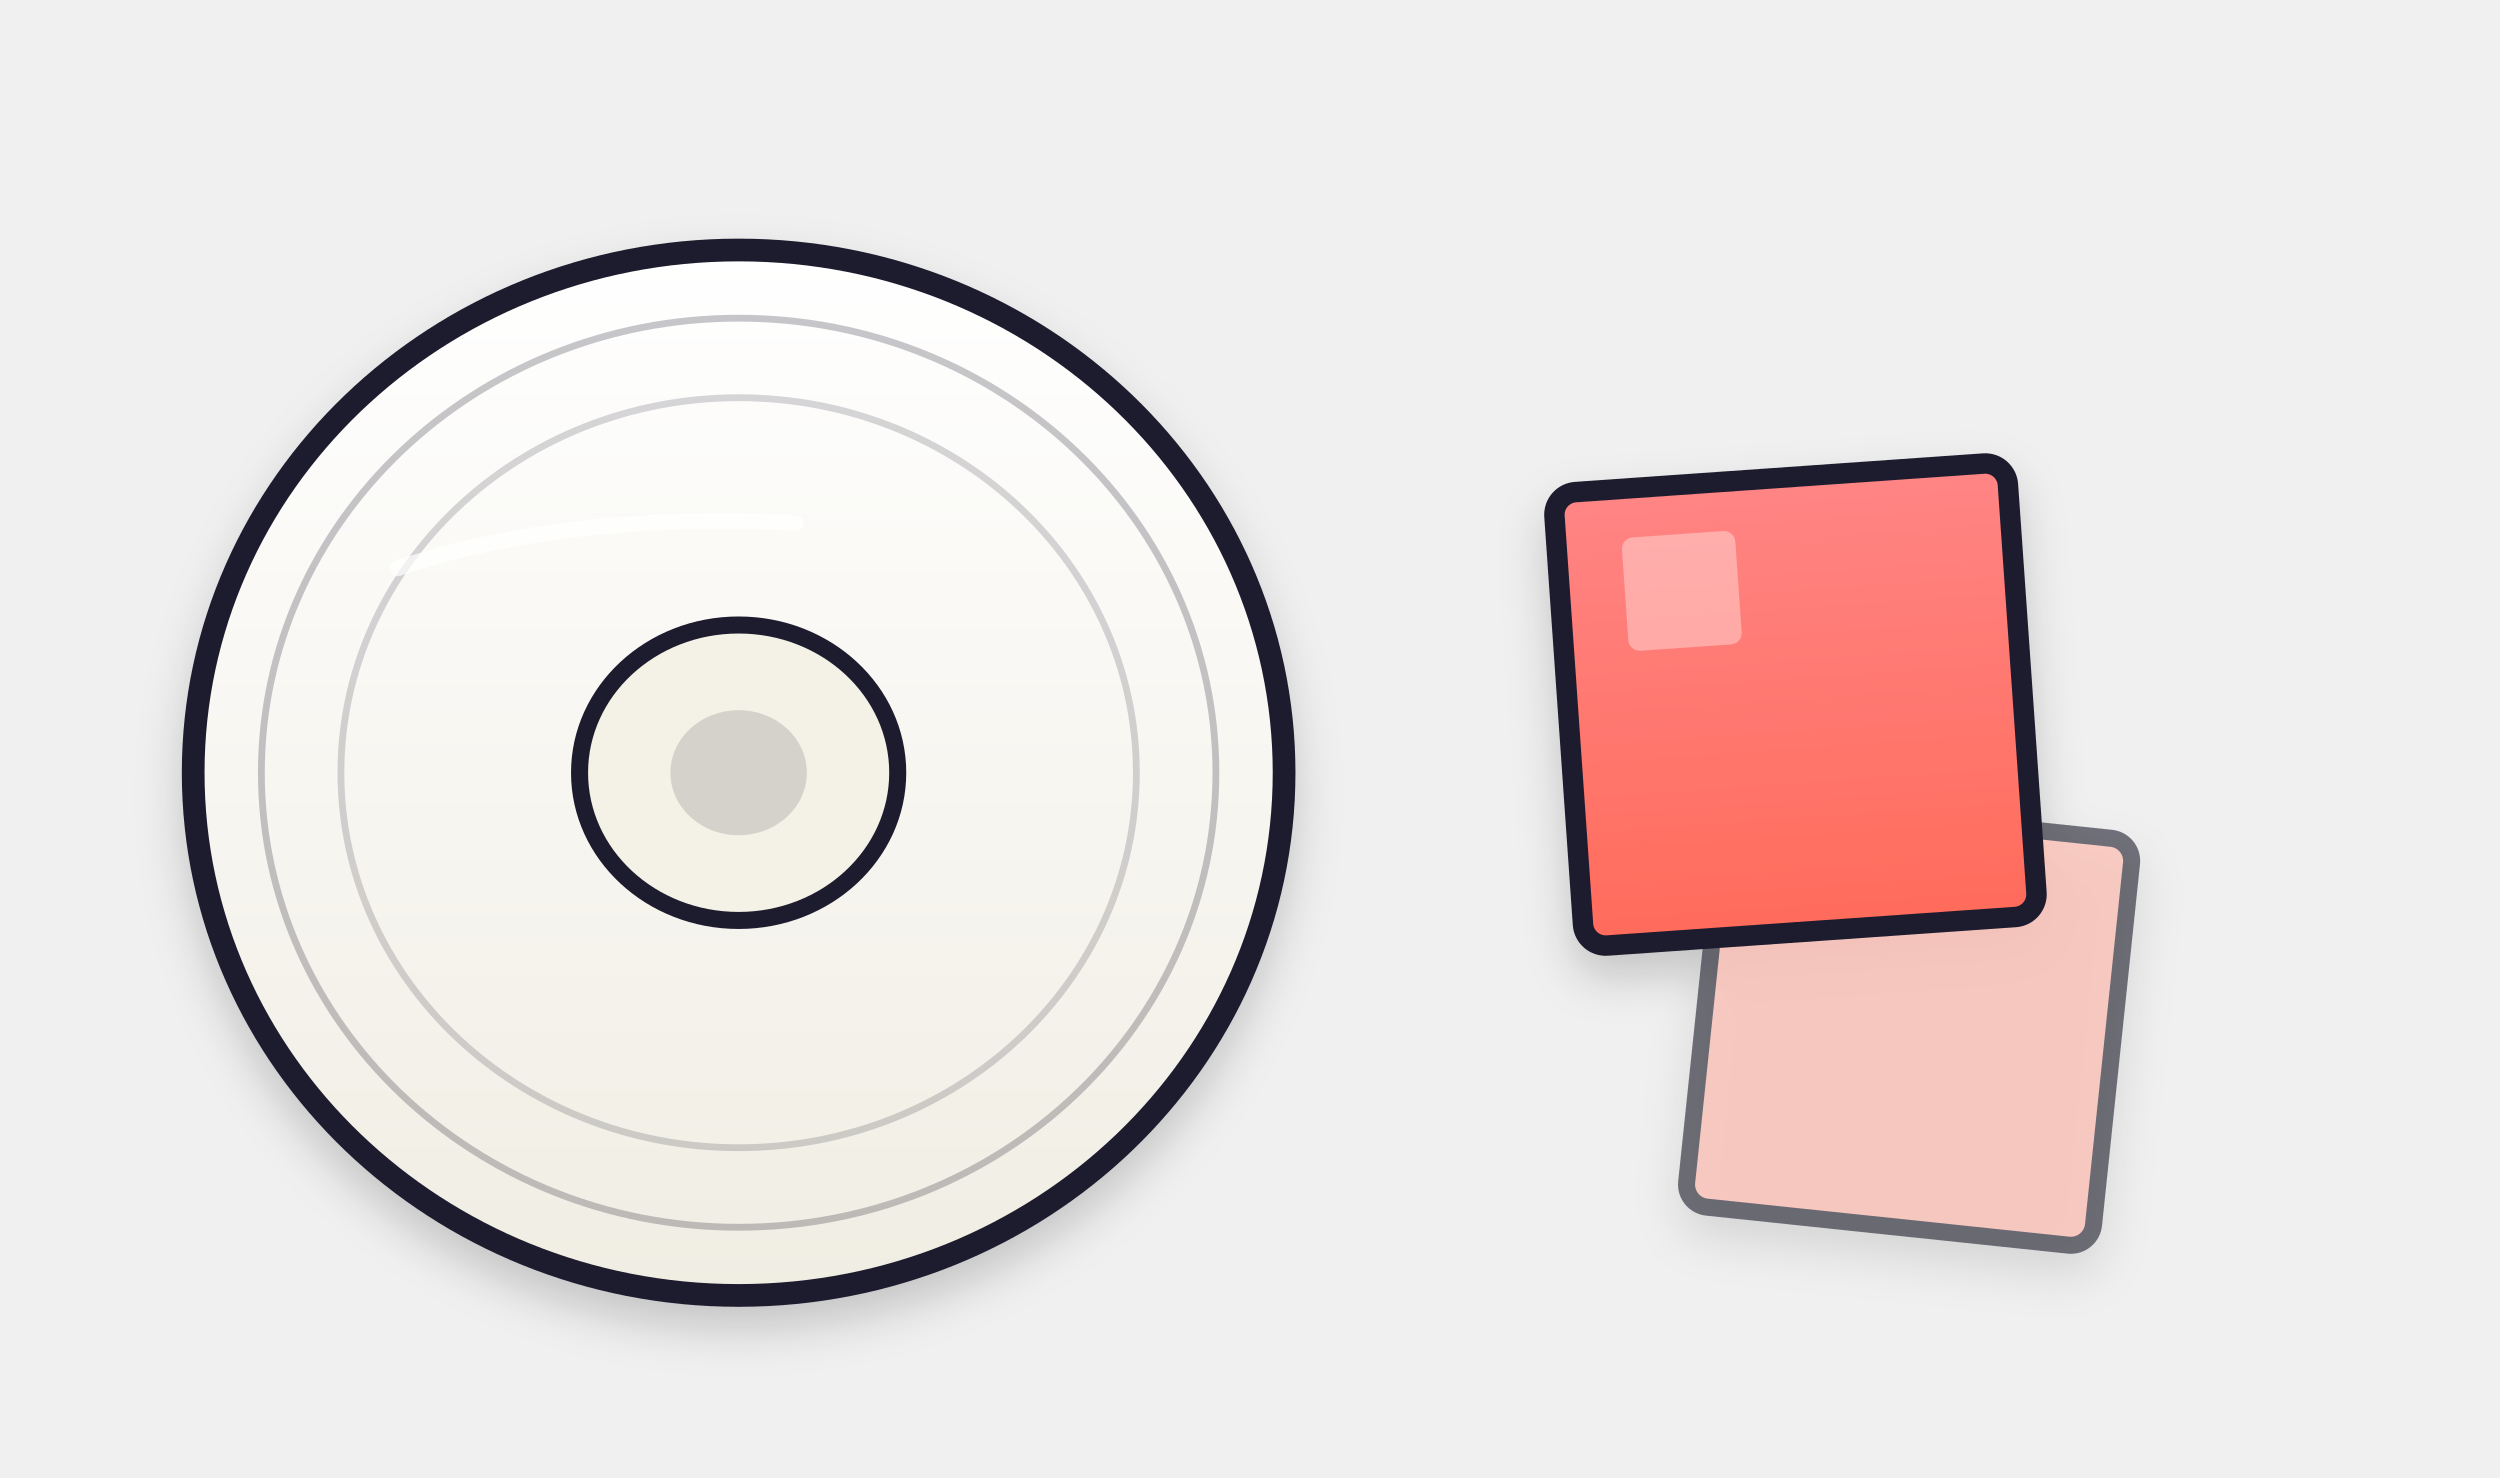
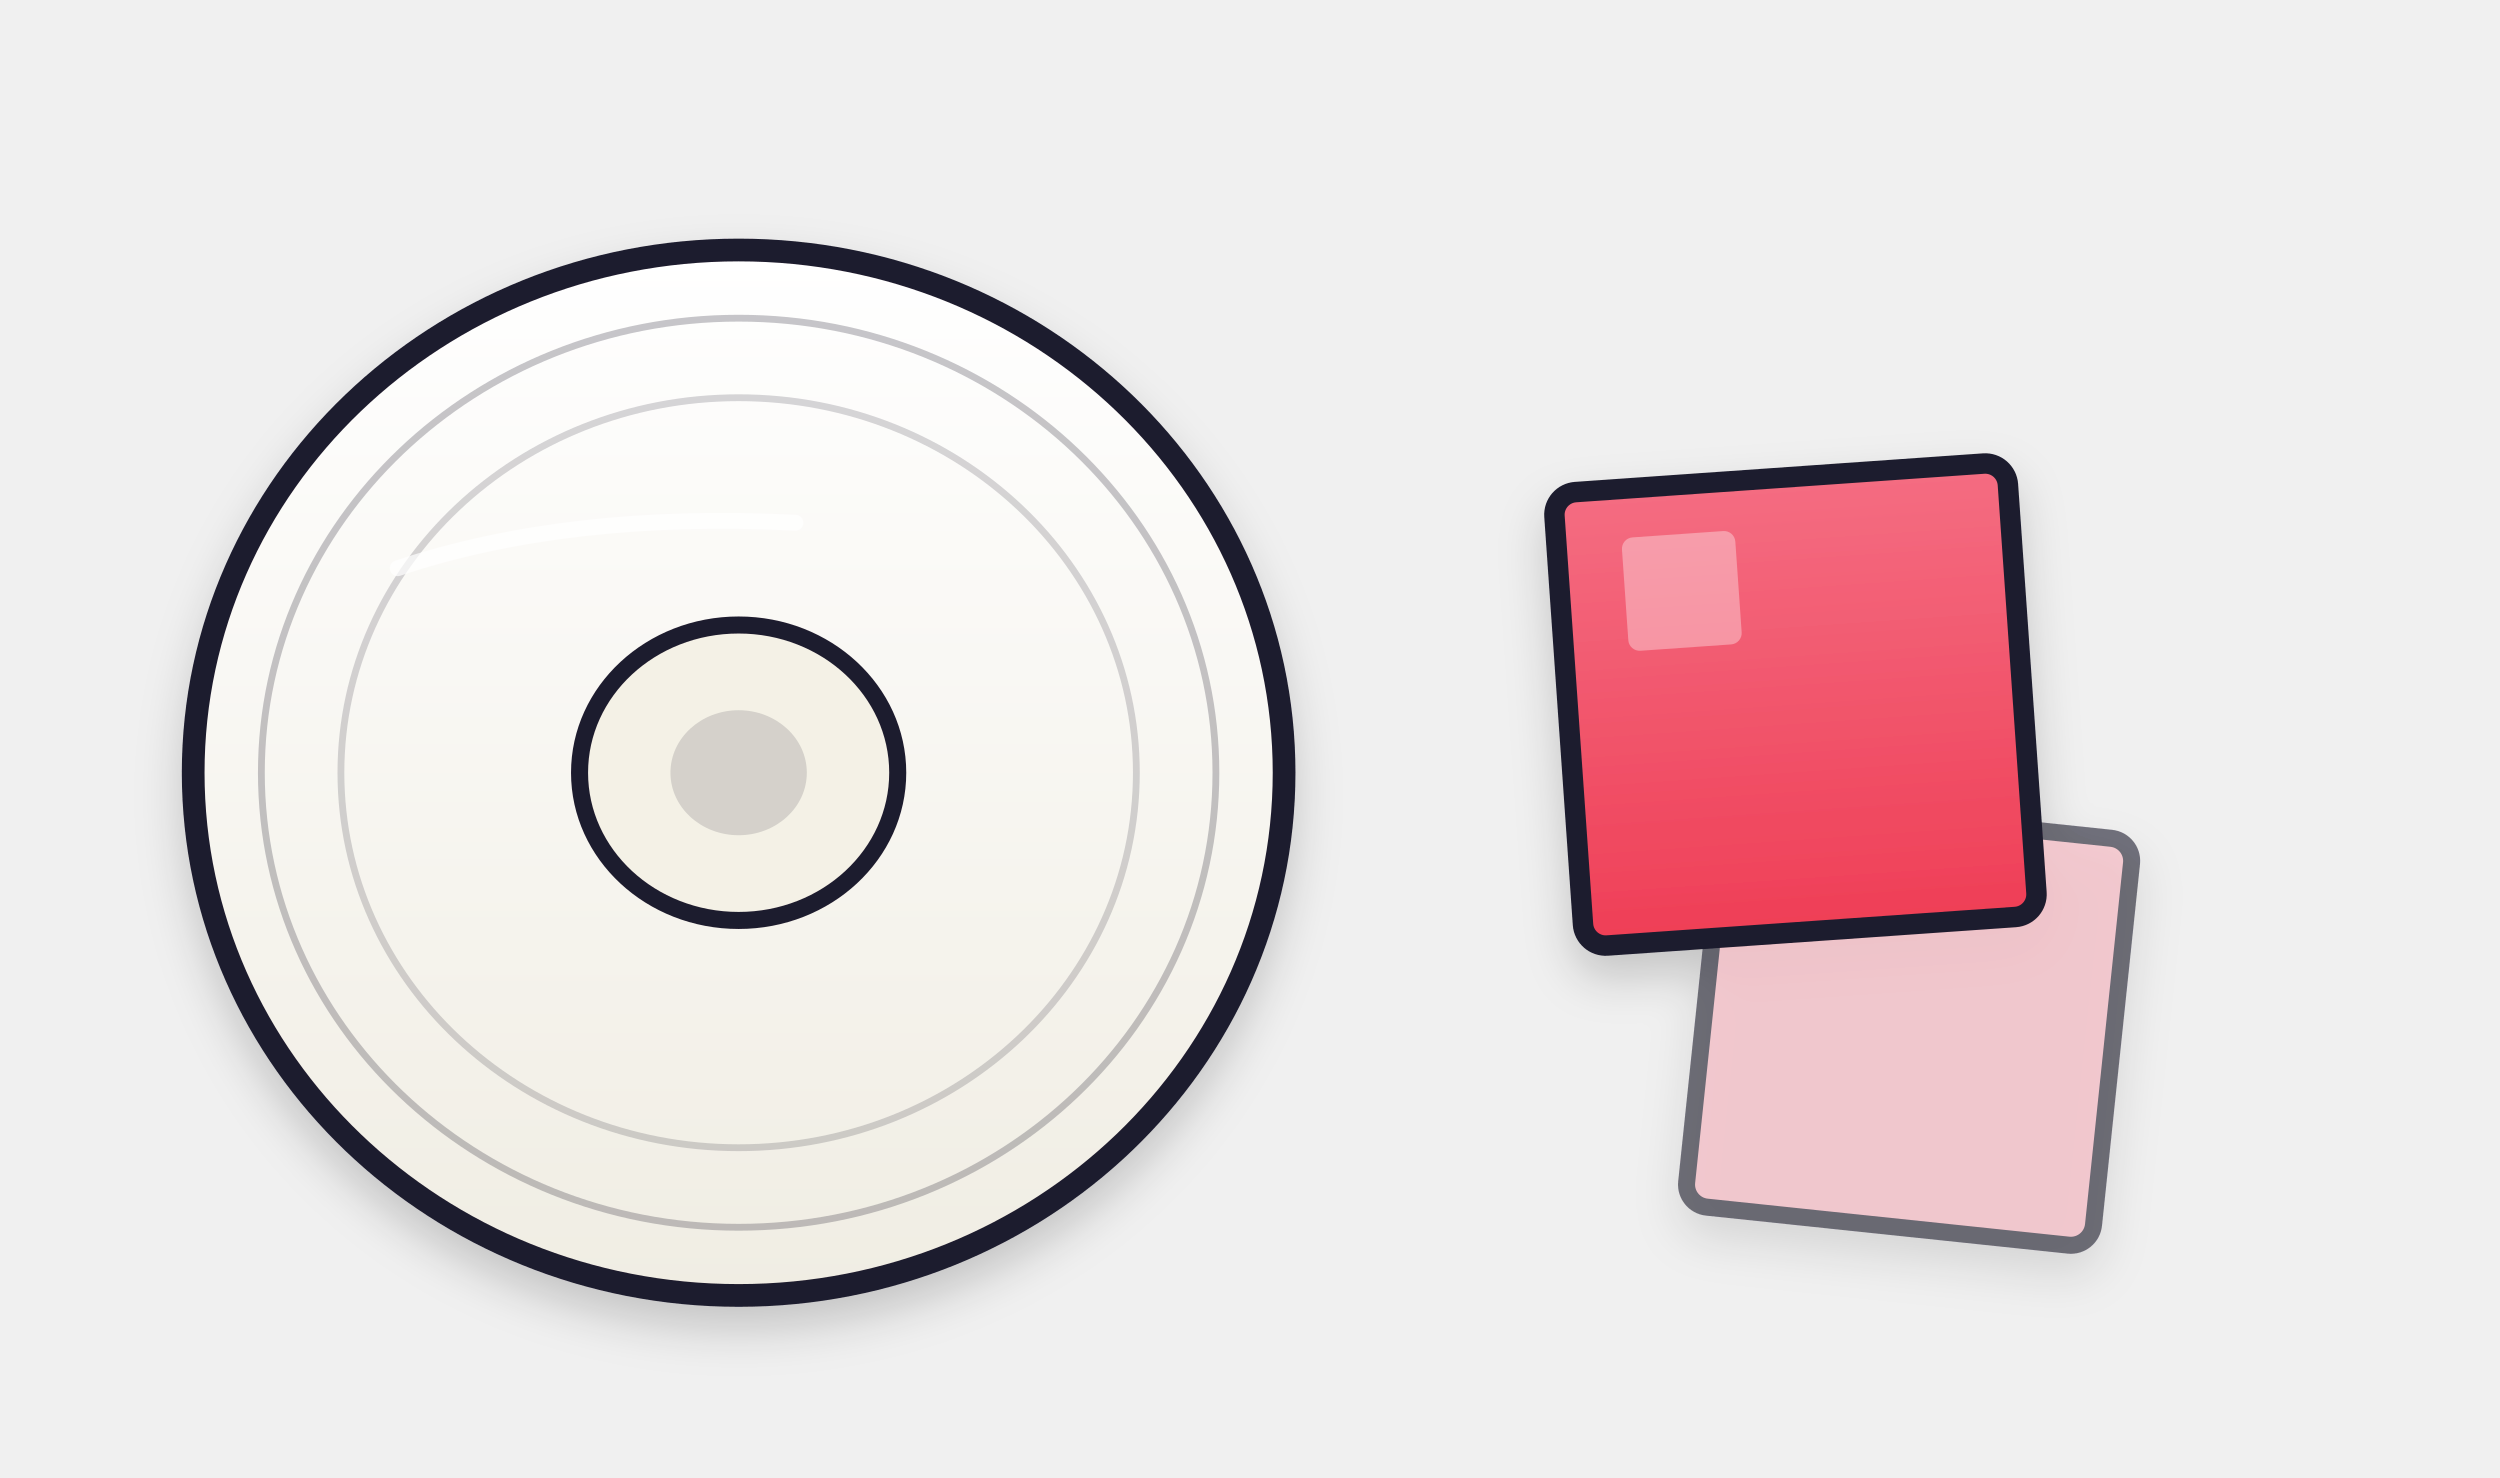
<svg xmlns="http://www.w3.org/2000/svg" width="220" height="130" viewBox="0 0 220 130" fill="none" stroke-linecap="round" stroke-linejoin="round">
  <defs>
    <linearGradient id="rulo-s-body" x1="0" y1="0" x2="0" y2="1">
      <stop offset="0%" stop-color="#FFFFFF" />
      <stop offset="100%" stop-color="#F0EDE3" />
    </linearGradient>
    <linearGradient id="rulo-s-sticker" x1="0" y1="0" x2="0" y2="1">
-       <stop offset="0%" stop-color="#FF8585" />
-       <stop offset="100%" stop-color="#FF6B5B" />
+       <stop offset="0%" stop-color="#f46d82" />
+       <stop offset="100%" stop-color="#ef3e56" />
    </linearGradient>
    <filter id="rulo-s-shadow" x="-20%" y="-20%" width="140%" height="140%">
      <feGaussianBlur in="SourceAlpha" stdDeviation="2" />
      <feOffset dx="0" dy="2" />
      <feComponentTransfer>
        <feFuncA type="linear" slope="0.18" />
      </feComponentTransfer>
      <feMerge>
        <feMergeNode />
        <feMergeNode in="SourceGraphic" />
      </feMerge>
    </filter>
  </defs>
  <g filter="url(#rulo-s-shadow)">
    <ellipse cx="65" cy="68" rx="48" ry="46" fill="url(#rulo-s-body)" stroke="#1F1B2D" stroke-width="2" />
    <ellipse cx="65" cy="68" rx="42" ry="40" fill="none" stroke="#1F1B2D" stroke-width="0.6" opacity="0.25" />
    <ellipse cx="65" cy="68" rx="35" ry="33" fill="none" stroke="#1F1B2D" stroke-width="0.6" opacity="0.18" />
    <ellipse cx="65" cy="68" rx="14" ry="13" fill="#F4F1E6" stroke="#1F1B2D" stroke-width="1.5" />
    <ellipse cx="65" cy="68" rx="6" ry="5.5" fill="#1F1B2D" opacity="0.15" />
    <path d="M 35 50 Q 50 45 70 46" fill="none" stroke="#FFFFFF" stroke-width="1.4" opacity="0.7" />
  </g>
  <g filter="url(#rulo-s-shadow)">
-     <rect x="150" y="72" width="36" height="36" rx="2" fill="#FFB5A8" stroke="#1F1B2D" stroke-width="1.5" opacity="0.6" transform="rotate(6 168 90)" />
+     <rect x="150" y="72" width="36" height="36" rx="2" fill="#f8b4be" stroke="#1F1B2D" stroke-width="1.5" opacity="0.6" transform="rotate(6 168 90)" />
    <rect x="138" y="42" width="40" height="40" rx="2" fill="url(#rulo-s-sticker)" stroke="#1F1B2D" stroke-width="1.8" transform="rotate(-4 158 62)" />
    <rect x="143" y="47" width="10" height="10" rx="1" fill="#FFFFFF" opacity="0.35" transform="rotate(-4 148 52)" />
  </g>
</svg>
